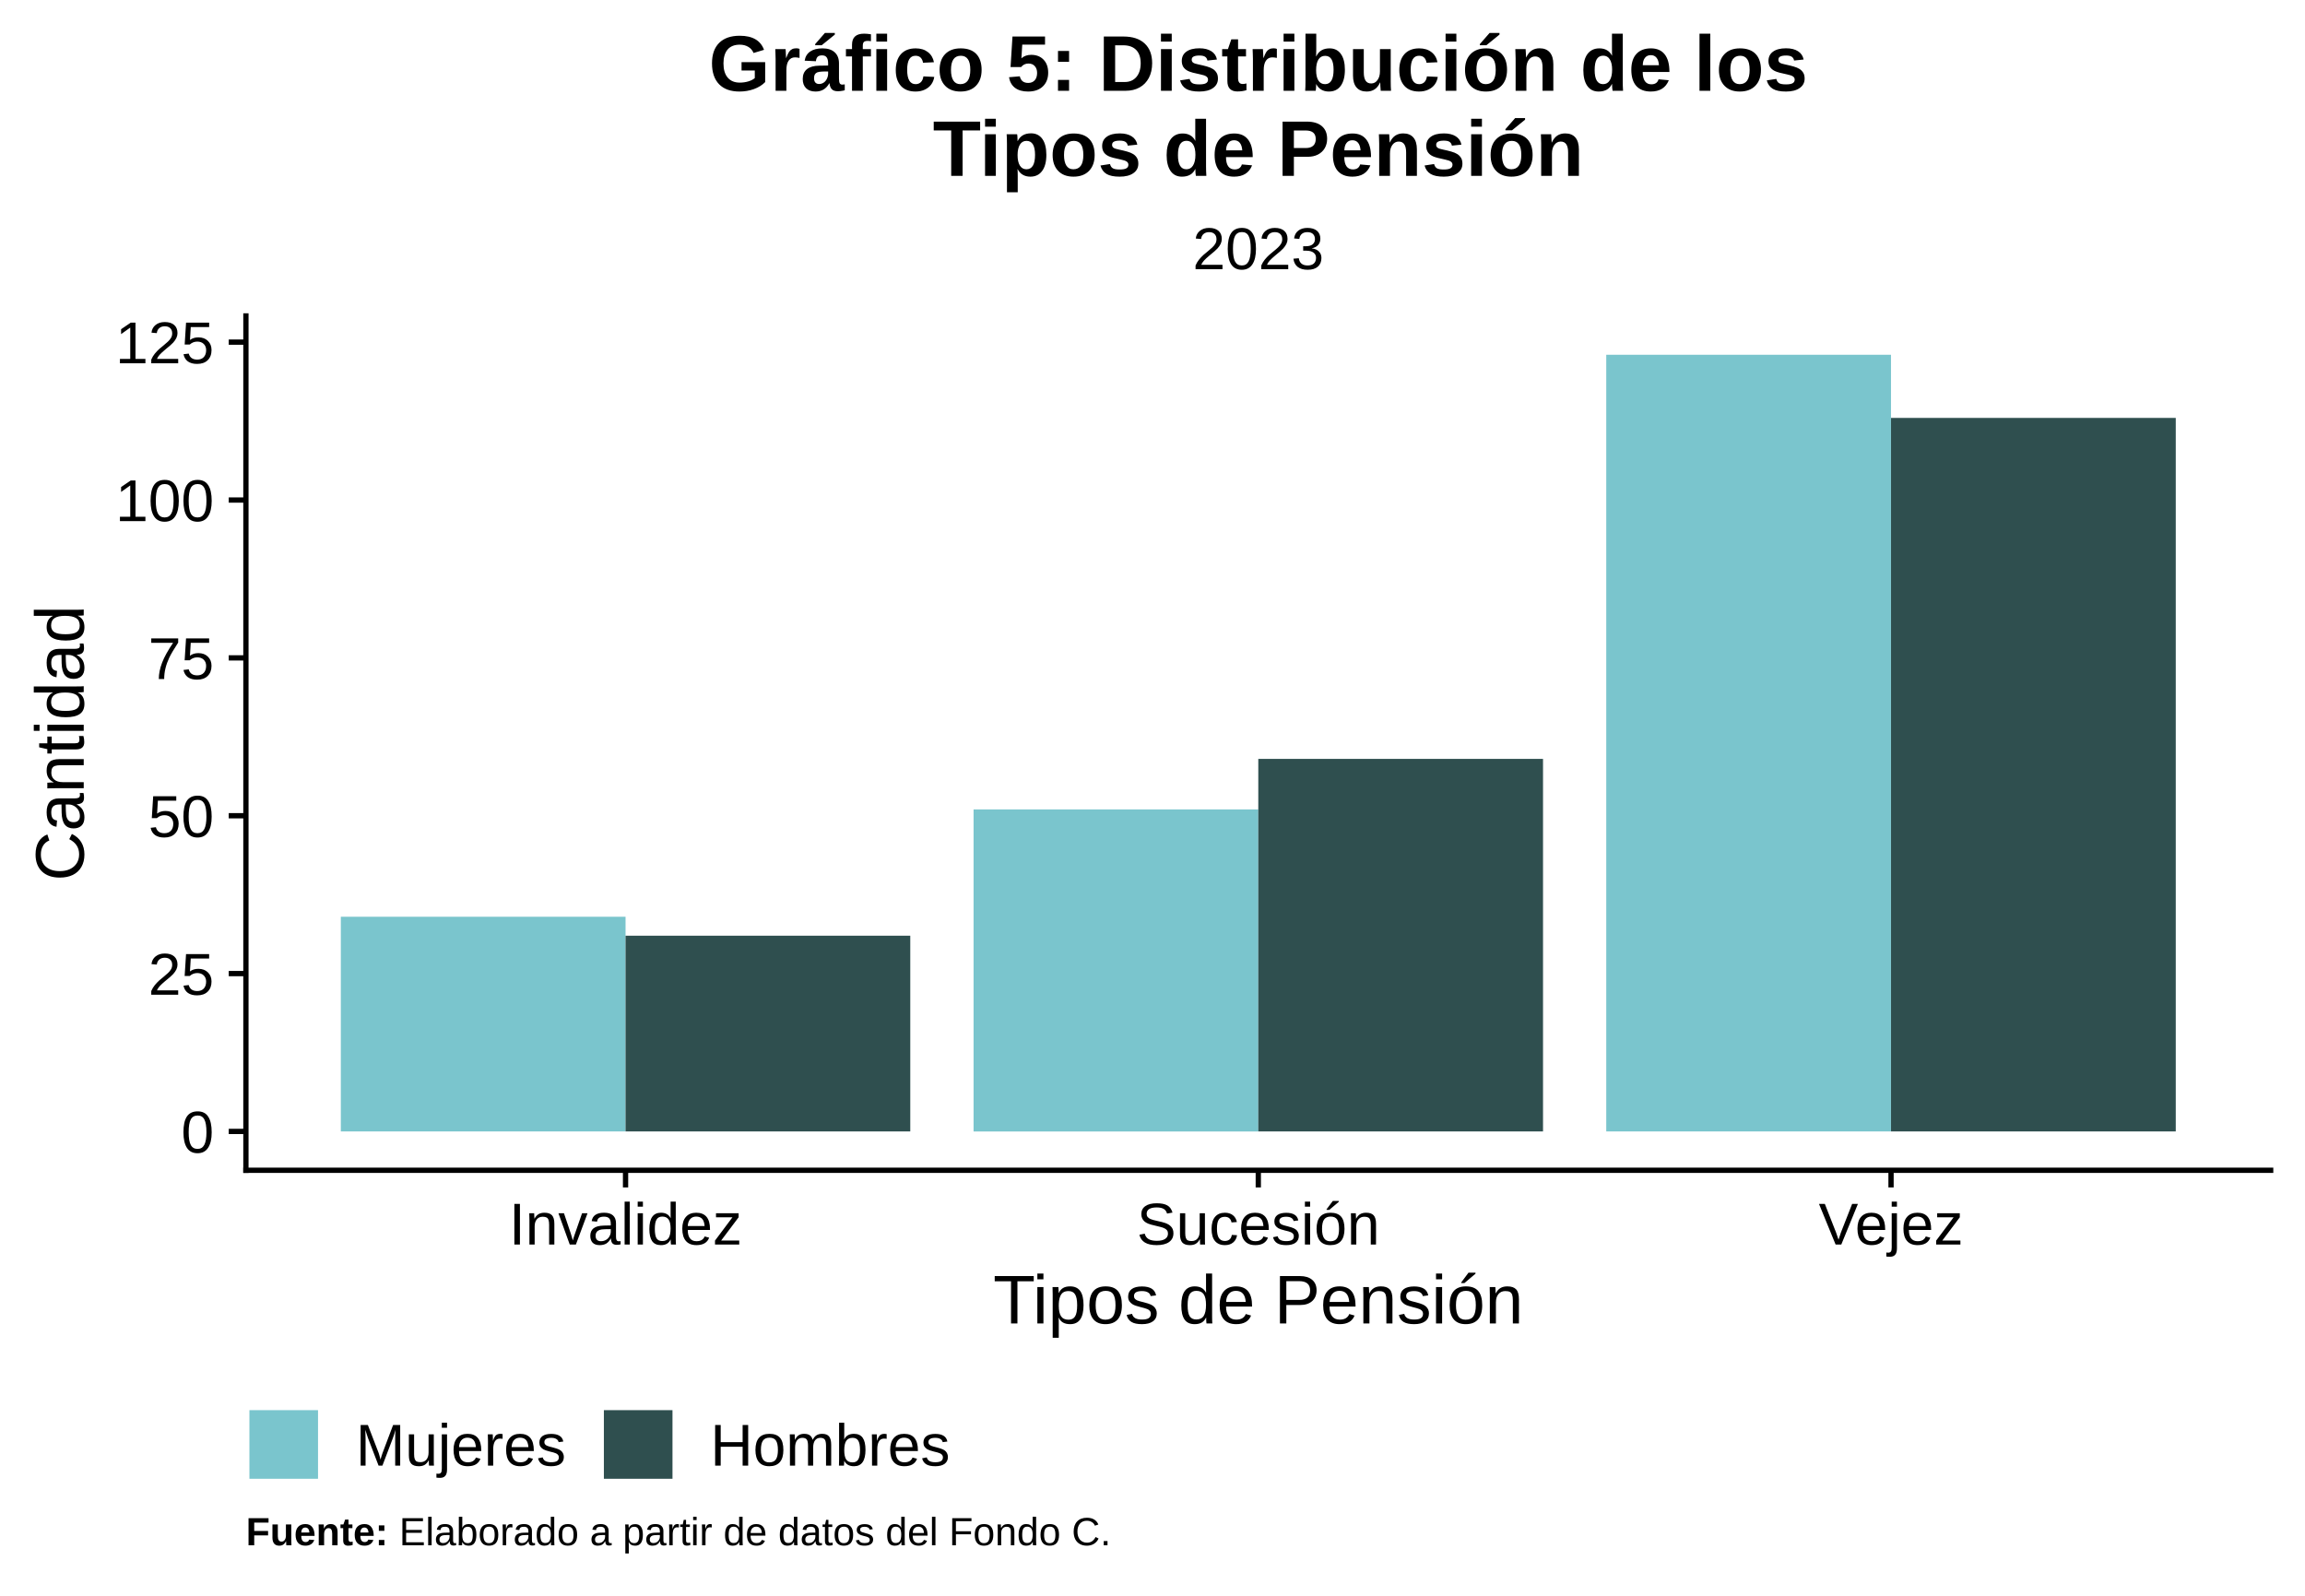
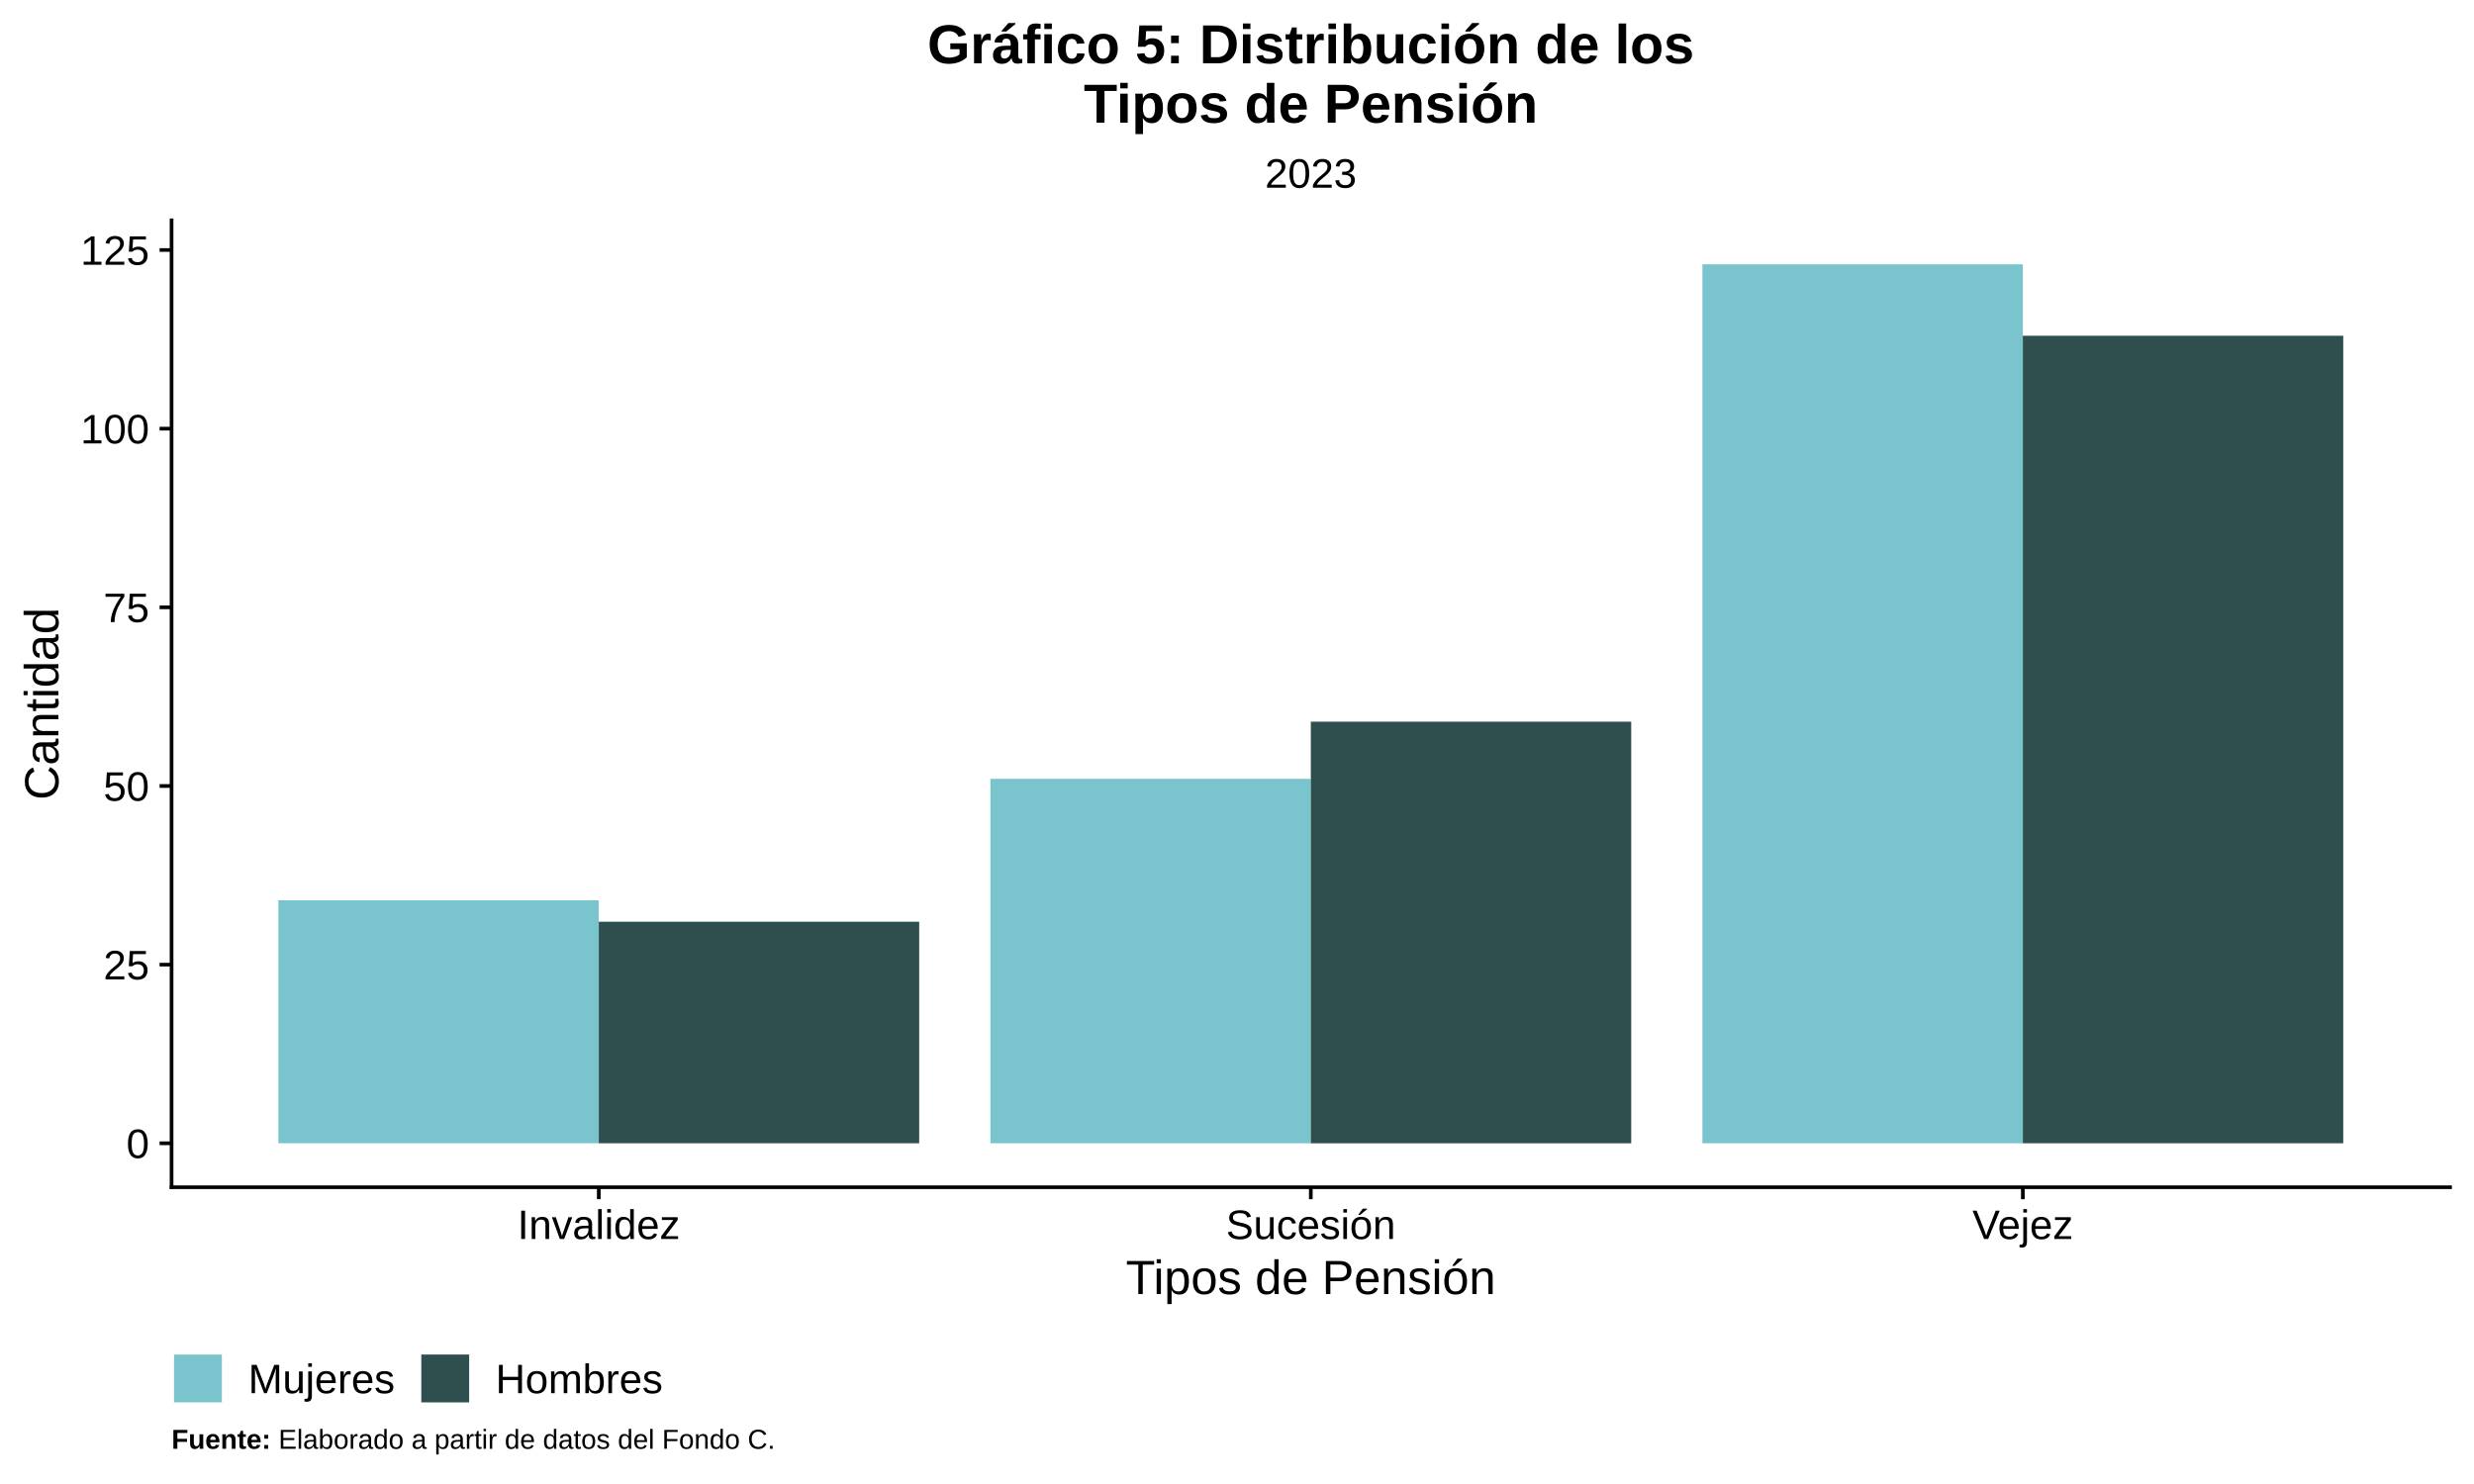
- <svg xmlns="http://www.w3.org/2000/svg" class="svglite" width="468.00pt" height="324.00pt" viewBox="0 0 468.00 324.00">
+ <svg xmlns="http://www.w3.org/2000/svg" class="svglite" width="720.00pt" height="432.00pt" viewBox="0 0 720.00 432.00">
  <defs>
    <style type="text/css">
    .svglite line, .svglite polyline, .svglite polygon, .svglite path, .svglite rect, .svglite circle {
      fill: none;
      stroke: #000000;
      stroke-linecap: round;
      stroke-linejoin: round;
      stroke-miterlimit: 10.00;
    }
    .svglite text {
      white-space: pre;
    }
  </style>
  </defs>
  <rect width="100%" height="100%" style="stroke: none; fill: none;" />
  <defs>
-     <clipPath id="cpMC4wMHw0NjguMDB8MC4wMHwzMjQuMDA=">
-       <rect x="0.00" y="0.00" width="468.00" height="324.00" />
+     <clipPath id="cpMC4wMHw3MjAuMDB8MC4wMHw0MzIuMDA=">
+       <rect x="0.00" y="0.00" width="720.00" height="432.00" />
    </clipPath>
  </defs>
-   <g clip-path="url(#cpMC4wMHw0NjguMDB8MC4wMHwzMjQuMDA=)">
+   <g clip-path="url(#cpMC4wMHw3MjAuMDB8MC4wMHw0MzIuMDA=)">
</g>
  <defs>
-     <clipPath id="cpNDkuOTN8NDYxLjAzfDY0LjE0fDIzNy42MQ==">
-       <rect x="49.93" y="64.14" width="411.10" height="173.46" />
+     <clipPath id="cpNDkuOTN8NzEzLjAzfDY0LjE0fDM0NS42MQ==">
+       <rect x="49.93" y="64.14" width="663.10" height="281.46" />
    </clipPath>
  </defs>
-   <g clip-path="url(#cpNDkuOTN8NDYxLjAzfDY0LjE0fDIzNy42MQ==)">
-     <rect x="69.20" y="186.13" width="57.81" height="43.59" style="stroke-width: 1.07; stroke: none; stroke-linecap: butt; stroke-linejoin: miter; fill: #7AC5CD;" />
-     <rect x="127.01" y="189.98" width="57.81" height="39.74" style="stroke-width: 1.07; stroke: none; stroke-linecap: butt; stroke-linejoin: miter; fill: #2F4F4F;" />
-     <rect x="197.67" y="164.34" width="57.81" height="65.39" style="stroke-width: 1.07; stroke: none; stroke-linecap: butt; stroke-linejoin: miter; fill: #7AC5CD;" />
-     <rect x="255.48" y="154.08" width="57.81" height="75.64" style="stroke-width: 1.07; stroke: none; stroke-linecap: butt; stroke-linejoin: miter; fill: #2F4F4F;" />
-     <rect x="326.13" y="72.03" width="57.81" height="157.69" style="stroke-width: 1.07; stroke: none; stroke-linecap: butt; stroke-linejoin: miter; fill: #7AC5CD;" />
-     <rect x="383.95" y="84.85" width="57.81" height="144.87" style="stroke-width: 1.07; stroke: none; stroke-linecap: butt; stroke-linejoin: miter; fill: #2F4F4F;" />
+   <g clip-path="url(#cpNDkuOTN8NzEzLjAzfDY0LjE0fDM0NS42MQ==)">
+     <rect x="81.01" y="262.08" width="93.25" height="70.73" style="stroke-width: 1.07; stroke: none; stroke-linecap: butt; stroke-linejoin: miter; fill: #7AC5CD;" />
+     <rect x="174.26" y="268.32" width="93.25" height="64.49" style="stroke-width: 1.07; stroke: none; stroke-linecap: butt; stroke-linejoin: miter; fill: #2F4F4F;" />
+     <rect x="288.23" y="226.72" width="93.25" height="106.10" style="stroke-width: 1.07; stroke: none; stroke-linecap: butt; stroke-linejoin: miter; fill: #7AC5CD;" />
+     <rect x="381.48" y="210.08" width="93.25" height="122.74" style="stroke-width: 1.07; stroke: none; stroke-linecap: butt; stroke-linejoin: miter; fill: #2F4F4F;" />
+     <rect x="495.45" y="76.94" width="93.25" height="255.88" style="stroke-width: 1.07; stroke: none; stroke-linecap: butt; stroke-linejoin: miter; fill: #7AC5CD;" />
+     <rect x="588.70" y="97.74" width="93.25" height="235.07" style="stroke-width: 1.07; stroke: none; stroke-linecap: butt; stroke-linejoin: miter; fill: #2F4F4F;" />
  </g>
-   <g clip-path="url(#cpMC4wMHw0NjguMDB8MC4wMHwzMjQuMDA=)">
-     <polyline points="49.93,237.61 49.93,64.14 " style="stroke-width: 1.07; stroke-linecap: square;" />
-     <text x="43.45" y="234.02" text-anchor="end" style="font-size: 12.00px; font-family: &quot;Arial&quot;;" textLength="6.67px" lengthAdjust="spacingAndGlyphs">0</text>
-     <text x="43.45" y="201.97" text-anchor="end" style="font-size: 12.00px; font-family: &quot;Arial&quot;;" textLength="13.35px" lengthAdjust="spacingAndGlyphs">25</text>
-     <text x="43.45" y="169.92" text-anchor="end" style="font-size: 12.00px; font-family: &quot;Arial&quot;;" textLength="13.35px" lengthAdjust="spacingAndGlyphs">50</text>
-     <text x="43.45" y="137.87" text-anchor="end" style="font-size: 12.00px; font-family: &quot;Arial&quot;;" textLength="13.35px" lengthAdjust="spacingAndGlyphs">75</text>
-     <text x="43.45" y="105.81" text-anchor="end" style="font-size: 12.00px; font-family: &quot;Arial&quot;;" textLength="20.02px" lengthAdjust="spacingAndGlyphs">100</text>
-     <text x="43.45" y="73.76" text-anchor="end" style="font-size: 12.00px; font-family: &quot;Arial&quot;;" textLength="20.02px" lengthAdjust="spacingAndGlyphs">125</text>
-     <polyline points="46.44,229.72 49.93,229.72 " style="stroke-width: 1.07; stroke-linecap: butt;" />
-     <polyline points="46.44,197.67 49.93,197.67 " style="stroke-width: 1.07; stroke-linecap: butt;" />
-     <polyline points="46.44,165.62 49.93,165.62 " style="stroke-width: 1.07; stroke-linecap: butt;" />
-     <polyline points="46.44,133.57 49.93,133.57 " style="stroke-width: 1.07; stroke-linecap: butt;" />
-     <polyline points="46.44,101.52 49.93,101.52 " style="stroke-width: 1.07; stroke-linecap: butt;" />
-     <polyline points="46.44,69.46 49.93,69.46 " style="stroke-width: 1.07; stroke-linecap: butt;" />
-     <polyline points="49.93,237.61 461.03,237.61 " style="stroke-width: 1.07; stroke-linecap: square;" />
-     <polyline points="127.01,241.09 127.01,237.61 " style="stroke-width: 1.07; stroke-linecap: butt;" />
-     <polyline points="255.48,241.09 255.48,237.61 " style="stroke-width: 1.07; stroke-linecap: butt;" />
-     <polyline points="383.95,241.09 383.95,237.61 " style="stroke-width: 1.07; stroke-linecap: butt;" />
-     <text x="127.01" y="252.68" text-anchor="middle" style="font-size: 12.00px; font-family: &quot;Arial&quot;;" textLength="47.37px" lengthAdjust="spacingAndGlyphs">Invalidez</text>
-     <text x="255.48" y="252.68" text-anchor="middle" style="font-size: 12.00px; font-family: &quot;Arial&quot;;" textLength="49.38px" lengthAdjust="spacingAndGlyphs">Sucesión</text>
-     <text x="383.95" y="252.68" text-anchor="middle" style="font-size: 12.00px; font-family: &quot;Arial&quot;;" textLength="29.36px" lengthAdjust="spacingAndGlyphs">Vejez</text>
-     <text x="255.48" y="268.71" text-anchor="middle" style="font-size: 14.00px; font-family: &quot;Arial&quot;;" textLength="107.63px" lengthAdjust="spacingAndGlyphs">Tipos de Pensión</text>
-     <text transform="translate(17.00,150.88) rotate(-90)" text-anchor="middle" style="font-size: 14.00px; font-family: &quot;Arial&quot;;" textLength="56.02px" lengthAdjust="spacingAndGlyphs">Cantidad</text>
-     <rect x="50.64" y="286.31" width="13.93" height="13.93" style="stroke-width: 1.07; stroke: none; stroke-linecap: butt; stroke-linejoin: miter; fill: #7AC5CD;" />
-     <rect x="122.61" y="286.31" width="13.93" height="13.93" style="stroke-width: 1.07; stroke: none; stroke-linecap: butt; stroke-linejoin: miter; fill: #2F4F4F;" />
-     <text x="72.24" y="297.57" style="font-size: 12.00px; font-family: &quot;Arial&quot;;" textLength="42.69px" lengthAdjust="spacingAndGlyphs">Mujeres</text>
-     <text x="144.22" y="297.57" style="font-size: 12.00px; font-family: &quot;Arial&quot;;" textLength="48.69px" lengthAdjust="spacingAndGlyphs">Hombres</text>
-     <text x="255.48" y="54.65" text-anchor="middle" style="font-size: 12.00px; font-family: &quot;Arial&quot;;" textLength="26.70px" lengthAdjust="spacingAndGlyphs">2023</text>
-     <text x="255.48" y="18.43" text-anchor="middle" style="font-size: 16.00px; font-weight: bold; font-family: &quot;Arial&quot;;" textLength="227.55px" lengthAdjust="spacingAndGlyphs">Gráfico 5: Distribución de los </text>
-     <text x="255.48" y="35.71" text-anchor="middle" style="font-size: 16.00px; font-weight: bold; font-family: &quot;Arial&quot;;" textLength="136.58px" lengthAdjust="spacingAndGlyphs"> Tipos de Pensión</text>
-     <text x="49.93" y="313.75" style="font-size: 8.00px; font-weight: bold; font-family: &quot;Arial&quot;;" textLength="31.12px" lengthAdjust="spacingAndGlyphs">Fuente: </text>
-     <text x="81.05" y="313.75" style="font-size: 8.00px; font-family: &quot;Arial&quot;;" textLength="144.57px" lengthAdjust="spacingAndGlyphs">Elaborado a partir de datos del Fondo C.</text>
+   <g clip-path="url(#cpMC4wMHw3MjAuMDB8MC4wMHw0MzIuMDA=)">
+     <polyline points="49.93,345.61 49.93,64.14 " style="stroke-width: 1.07; stroke-linecap: square;" />
+     <text x="43.45" y="337.11" text-anchor="end" style="font-size: 12.00px; font-family: &quot;Arial&quot;;" textLength="6.67px" lengthAdjust="spacingAndGlyphs">0</text>
+     <text x="43.45" y="285.10" text-anchor="end" style="font-size: 12.00px; font-family: &quot;Arial&quot;;" textLength="13.35px" lengthAdjust="spacingAndGlyphs">25</text>
+     <text x="43.45" y="233.10" text-anchor="end" style="font-size: 12.00px; font-family: &quot;Arial&quot;;" textLength="13.35px" lengthAdjust="spacingAndGlyphs">50</text>
+     <text x="43.45" y="181.09" text-anchor="end" style="font-size: 12.00px; font-family: &quot;Arial&quot;;" textLength="13.35px" lengthAdjust="spacingAndGlyphs">75</text>
+     <text x="43.45" y="129.08" text-anchor="end" style="font-size: 12.00px; font-family: &quot;Arial&quot;;" textLength="20.02px" lengthAdjust="spacingAndGlyphs">100</text>
+     <text x="43.45" y="77.07" text-anchor="end" style="font-size: 12.00px; font-family: &quot;Arial&quot;;" textLength="20.02px" lengthAdjust="spacingAndGlyphs">125</text>
+     <polyline points="46.44,332.81 49.93,332.81 " style="stroke-width: 1.07; stroke-linecap: butt;" />
+     <polyline points="46.44,280.81 49.93,280.81 " style="stroke-width: 1.07; stroke-linecap: butt;" />
+     <polyline points="46.44,228.80 49.93,228.80 " style="stroke-width: 1.07; stroke-linecap: butt;" />
+     <polyline points="46.44,176.79 49.93,176.79 " style="stroke-width: 1.07; stroke-linecap: butt;" />
+     <polyline points="46.44,124.78 49.93,124.78 " style="stroke-width: 1.07; stroke-linecap: butt;" />
+     <polyline points="46.44,72.78 49.93,72.78 " style="stroke-width: 1.07; stroke-linecap: butt;" />
+     <polyline points="49.93,345.61 713.03,345.61 " style="stroke-width: 1.07; stroke-linecap: square;" />
+     <polyline points="174.26,349.09 174.26,345.61 " style="stroke-width: 1.07; stroke-linecap: butt;" />
+     <polyline points="381.48,349.09 381.48,345.61 " style="stroke-width: 1.07; stroke-linecap: butt;" />
+     <polyline points="588.70,349.09 588.70,345.61 " style="stroke-width: 1.07; stroke-linecap: butt;" />
+     <text x="174.26" y="360.68" text-anchor="middle" style="font-size: 12.00px; font-family: &quot;Arial&quot;;" textLength="47.37px" lengthAdjust="spacingAndGlyphs">Invalidez</text>
+     <text x="381.48" y="360.68" text-anchor="middle" style="font-size: 12.00px; font-family: &quot;Arial&quot;;" textLength="49.38px" lengthAdjust="spacingAndGlyphs">Sucesión</text>
+     <text x="588.70" y="360.68" text-anchor="middle" style="font-size: 12.00px; font-family: &quot;Arial&quot;;" textLength="29.36px" lengthAdjust="spacingAndGlyphs">Vejez</text>
+     <text x="381.48" y="376.71" text-anchor="middle" style="font-size: 14.00px; font-family: &quot;Arial&quot;;" textLength="107.63px" lengthAdjust="spacingAndGlyphs">Tipos de Pensión</text>
+     <text transform="translate(17.00,204.88) rotate(-90)" text-anchor="middle" style="font-size: 14.00px; font-family: &quot;Arial&quot;;" textLength="56.02px" lengthAdjust="spacingAndGlyphs">Cantidad</text>
+     <rect x="50.64" y="394.31" width="13.93" height="13.93" style="stroke-width: 1.07; stroke: none; stroke-linecap: butt; stroke-linejoin: miter; fill: #7AC5CD;" />
+     <rect x="122.61" y="394.31" width="13.93" height="13.93" style="stroke-width: 1.07; stroke: none; stroke-linecap: butt; stroke-linejoin: miter; fill: #2F4F4F;" />
+     <text x="72.24" y="405.57" style="font-size: 12.00px; font-family: &quot;Arial&quot;;" textLength="42.69px" lengthAdjust="spacingAndGlyphs">Mujeres</text>
+     <text x="144.22" y="405.57" style="font-size: 12.00px; font-family: &quot;Arial&quot;;" textLength="48.69px" lengthAdjust="spacingAndGlyphs">Hombres</text>
+     <text x="381.48" y="54.65" text-anchor="middle" style="font-size: 12.00px; font-family: &quot;Arial&quot;;" textLength="26.70px" lengthAdjust="spacingAndGlyphs">2023</text>
+     <text x="381.48" y="18.43" text-anchor="middle" style="font-size: 16.00px; font-weight: bold; font-family: &quot;Arial&quot;;" textLength="227.55px" lengthAdjust="spacingAndGlyphs">Gráfico 5: Distribución de los </text>
+     <text x="381.48" y="35.71" text-anchor="middle" style="font-size: 16.00px; font-weight: bold; font-family: &quot;Arial&quot;;" textLength="136.58px" lengthAdjust="spacingAndGlyphs"> Tipos de Pensión</text>
+     <text x="49.93" y="421.75" style="font-size: 8.00px; font-weight: bold; font-family: &quot;Arial&quot;;" textLength="31.12px" lengthAdjust="spacingAndGlyphs">Fuente: </text>
+     <text x="81.05" y="421.75" style="font-size: 8.00px; font-family: &quot;Arial&quot;;" textLength="144.57px" lengthAdjust="spacingAndGlyphs">Elaborado a partir de datos del Fondo C.</text>
  </g>
</svg>
